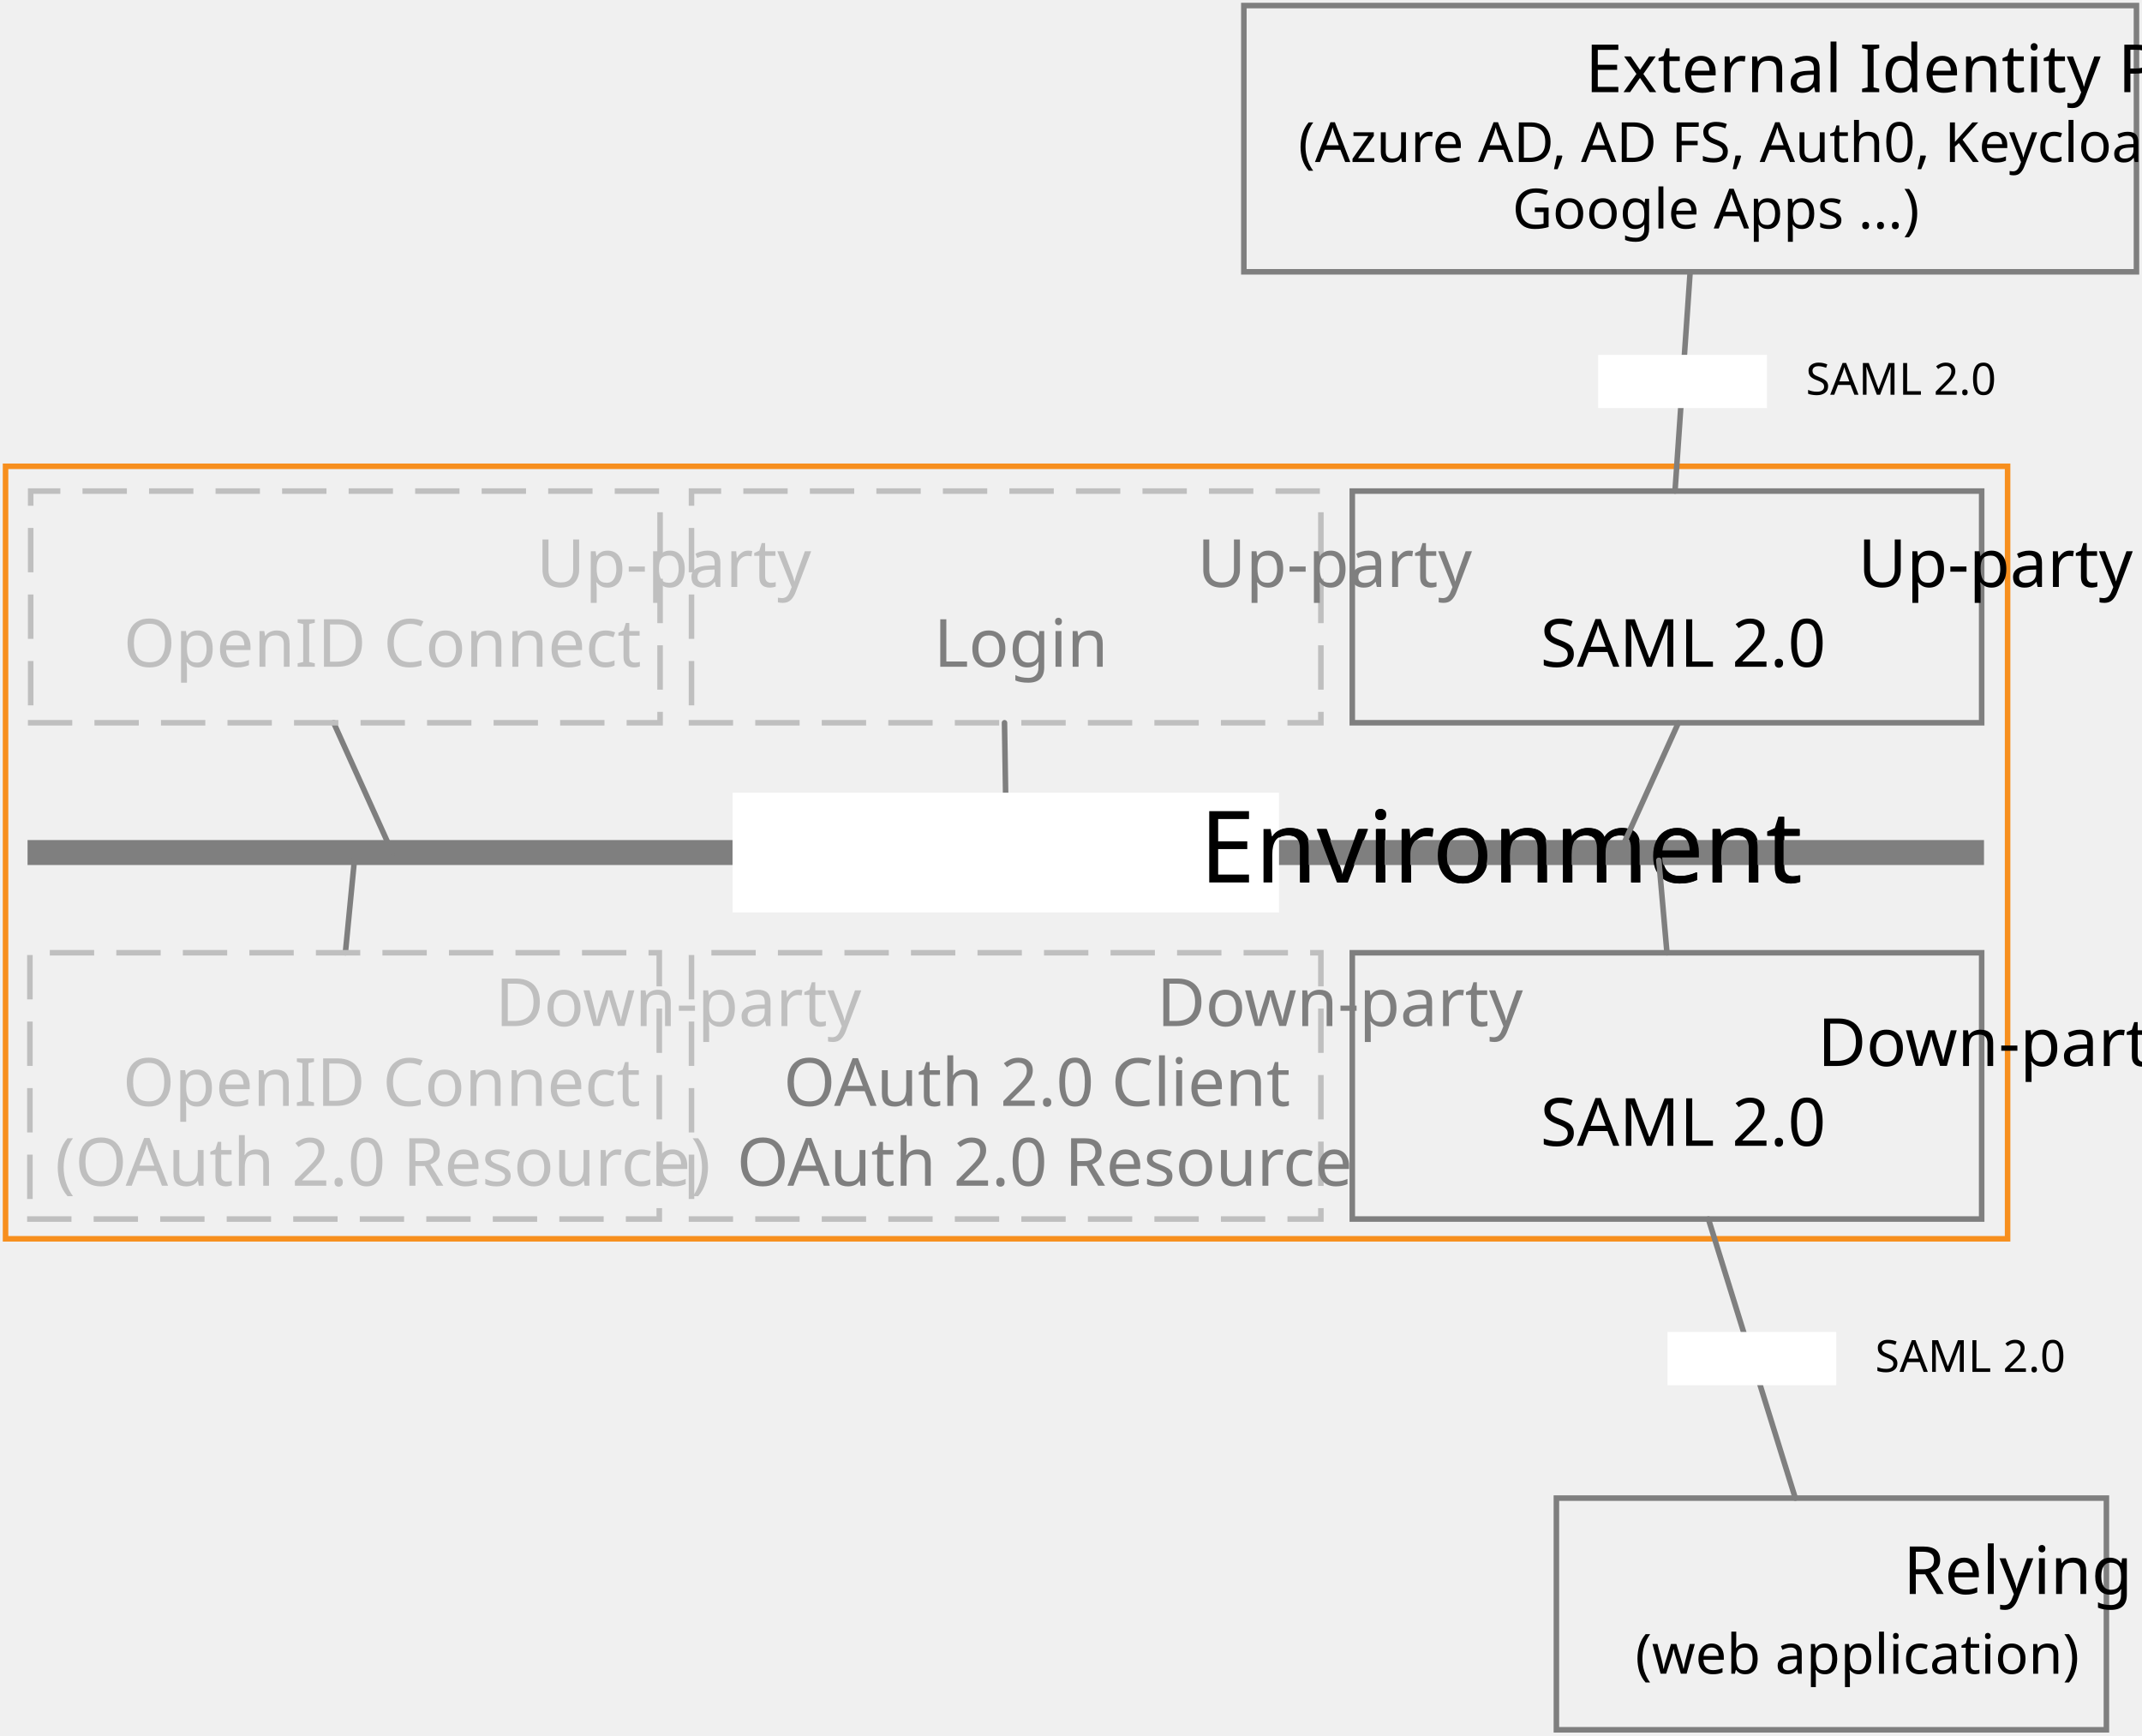
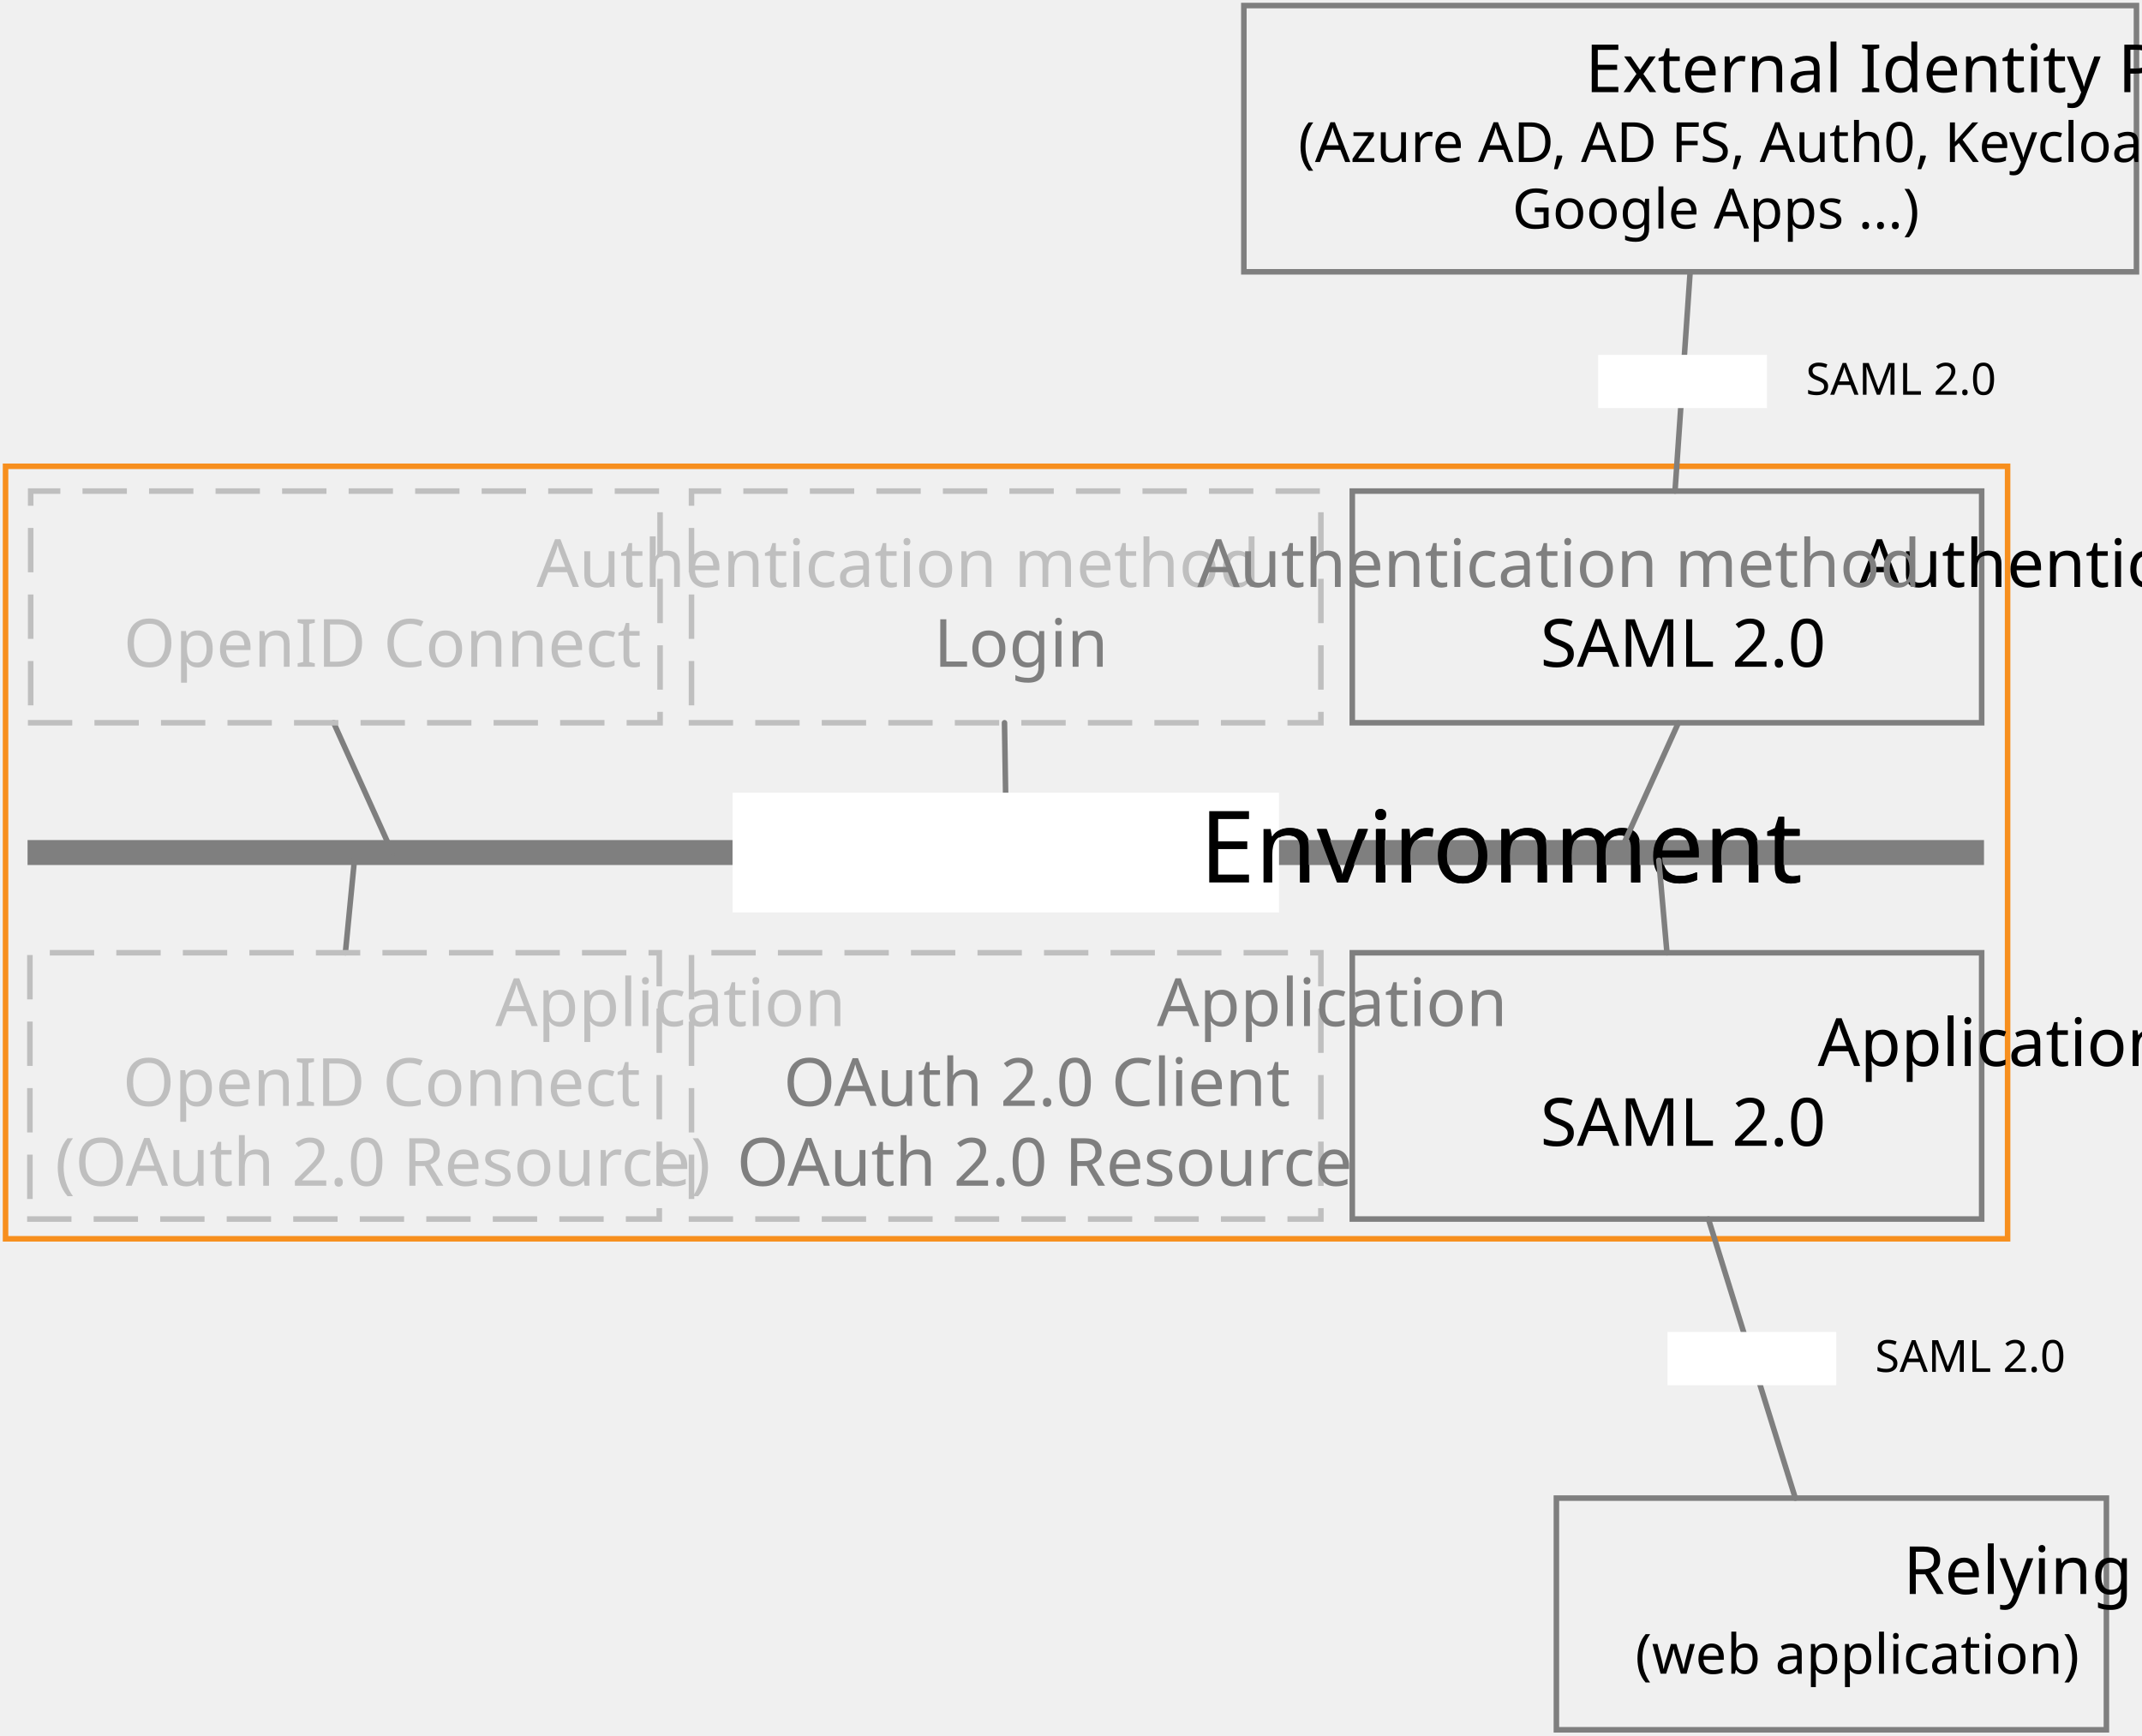
<svg xmlns="http://www.w3.org/2000/svg" xmlns:ns1="http://schemas.microsoft.com/visio/2003/SVGExtensions/" width="5.366in" height="4.347in" viewBox="0 0 386.378 312.999" xml:space="preserve" color-interpolation-filters="sRGB" class="st15">
  <ns1:documentProperties ns1:langID="1033" ns1:metric="true" ns1:viewMarkup="false" />
  <style type="text/css">
	
		.st1 {fill:none;stroke:#f78f1e;stroke-width:1}
		.st2 {fill:#000000;font-family:Calibri;font-size:1.5em}
		.st3 {fill:none;stroke:#7f7f7f;stroke-width:1}
		.st4 {fill:#000000;font-family:Calibri;font-size:1em}
		.st5 {font-size:1em}
		.st6 {font-size:0.833em}
		.st7 {stroke:#7f7f7f;stroke-linecap:round;stroke-linejoin:round;stroke-width:1}
		.st8 {fill:#ffffff;stroke:none;stroke-linecap:butt;stroke-width:7.2}
		.st9 {fill:#000000;font-family:Calibri;font-size:0.667em}
		.st10 {fill:#4672c4;stroke:#7f7f7f;stroke-width:0.25}
		.st11 {stroke:#7f7f7f;stroke-linecap:butt;stroke-width:4.5}
		.st12 {fill:none;stroke:#bfbfbf;stroke-dasharray:7,5;stroke-width:1}
		.st13 {fill:#bfbfbf;font-family:Calibri;font-size:1em}
		.st14 {fill:#7f7f7f;font-family:Calibri;font-size:1em}
		.st15 {fill:none;fill-rule:evenodd;font-size:12px;overflow:visible;stroke-linecap:square;stroke-miterlimit:3}
	
	</style>
  <g ns1:mID="0" ns1:index="1" ns1:groupContext="foregroundPage">
    <ns1:pageProperties ns1:drawingScale="0.0393701" ns1:pageScale="0.0393701" ns1:drawingUnits="24" ns1:shadowOffsetX="8.50394" ns1:shadowOffsetY="-8.50394" />
    <ns1:layer ns1:name="Connector" ns1:index="0" />
    <g id="shape1-1" ns1:mID="1" ns1:groupContext="shape" transform="translate(1,-89.5608)">
      <ns1:userDefs>
        <ns1:ud ns1:nameU="visVersion" ns1:val="VT0(15):26" />
      </ns1:userDefs>
      <ns1:textBlock ns1:margins="rect(4,4,4,4)" ns1:tabSpace="42.5197" />
      <ns1:textRect cx="180.567" cy="243.331" width="361.14" height="139.336" />
      <rect x="0" y="173.663" width="361.134" height="139.336" class="st1" />
      <text x="131.28" y="248.73" class="st2" ns1:langID="1033">
        <ns1:paragraph ns1:horizAlign="1" />
        <ns1:tabList />Environment</text>
    </g>
    <g id="shape15-4" ns1:mID="15" ns1:groupContext="shape" transform="translate(243.929,-182.639)">
      <ns1:userDefs>
        <ns1:ud ns1:nameU="visVersion" ns1:val="VT0(15):26" />
      </ns1:userDefs>
      <ns1:textBlock ns1:margins="rect(4,4,4,4)" ns1:tabSpace="42.5197" />
      <ns1:textRect cx="56.764" cy="292.104" width="113.53" height="41.789" />
      <rect x="0" y="271.21" width="113.528" height="41.789" class="st3" />
      <text x="35.08" y="288.5" class="st4" ns1:langID="1033">
        <ns1:paragraph ns1:horizAlign="1" />
-         <ns1:tabList />Up-party <ns1:newlineChar />
+         <ns1:tabList />Authentication method <ns1:newlineChar />
        <tspan x="33.93" dy="1.2em" class="st5">SAML 2.0</tspan>
      </text>
    </g>
    <g id="shape16-8" ns1:mID="16" ns1:groupContext="shape" transform="translate(243.929,-93.126)">
      <ns1:userDefs>
        <ns1:ud ns1:nameU="visVersion" ns1:val="VT0(15):26" />
      </ns1:userDefs>
      <ns1:textBlock ns1:margins="rect(4,4,4,4)" ns1:tabSpace="42.5197" />
      <ns1:textRect cx="56.764" cy="288.986" width="113.53" height="48.025" />
      <rect x="0" y="264.973" width="113.528" height="48.025" class="st3" />
      <text x="27.79" y="285.39" class="st4" ns1:langID="1033">
        <ns1:paragraph ns1:horizAlign="1" />
-         <ns1:tabList />Down-party <ns1:newlineChar />
+         <ns1:tabList />Application <ns1:newlineChar />
        <tspan x="33.93" dy="1.2em" class="st5">SAML 2.0</tspan>
      </text>
    </g>
    <g id="shape17-12" ns1:mID="17" ns1:groupContext="shape" transform="translate(280.744,-1)">
      <ns1:userDefs>
        <ns1:ud ns1:nameU="visVersion" ns1:val="VT0(15):26" />
      </ns1:userDefs>
      <ns1:textBlock ns1:margins="rect(4,4,4,4)" ns1:tabSpace="42.5197" />
      <ns1:textRect cx="49.606" cy="292.104" width="99.22" height="41.789" />
      <rect x="0" y="271.21" width="99.213" height="41.789" class="st3" />
      <text x="6.42" y="288.5" class="st4" ns1:langID="1033">
        <ns1:paragraph ns1:horizAlign="1" />
        <ns1:tabList />Relying Party (RP)<ns1:newlineChar />
        <tspan x="14.22" dy="1.44em" class="st6">(web application)</tspan>
      </text>
    </g>
    <g id="shape18-16" ns1:mID="18" ns1:groupContext="shape" ns1:layerMember="0" transform="translate(308.17,-93.126)">
      <ns1:textBlock ns1:margins="rect(4,4,4,4)" ns1:tabSpace="42.5197" />
      <ns1:textRect cx="7.837" cy="338.167" width="40.26" height="17.604" />
      <path d="M0 313 L15.67 363.34" class="st7" />
      <rect ns1:rectContext="textBkgnd" x="-7.386" y="333.367" width="30.445" height="9.6" class="st8" />
      <text x="-7.39" y="340.57" class="st9" ns1:langID="1033">
        <ns1:paragraph ns1:horizAlign="1" />
        <ns1:tabList />SAML 2.0</text>
    </g>
    <g id="shape19-21" ns1:mID="19" ns1:groupContext="shape" transform="translate(224.37,-263.973)">
      <ns1:userDefs>
        <ns1:ud ns1:nameU="visVersion" ns1:val="VT0(15):26" />
      </ns1:userDefs>
      <ns1:textBlock ns1:margins="rect(4,4,4,4)" ns1:tabSpace="42.5197" />
      <ns1:textRect cx="80.504" cy="288.986" width="161.01" height="48.025" />
      <rect x="0" y="264.973" width="161.008" height="48.025" class="st3" />
      <text x="5.43" y="280.59" class="st4" ns1:langID="1033">
        <ns1:paragraph ns1:horizAlign="1" />
        <ns1:tabList />External Identity Provider (IdP)<ns1:newlineChar />
        <tspan x="9.82" dy="1.26em" class="st6">(Azure AD, AD FS, Auth0, Keycloak, </tspan>
        <tspan x="48.42" dy="1.2em" class="st6">Google Apps ...)</tspan>
      </text>
    </g>
    <g id="shape20-26" ns1:mID="20" ns1:groupContext="shape" ns1:layerMember="0" transform="translate(310.593,-263.973)">
      <ns1:textBlock ns1:margins="rect(4,4,4,4)" ns1:tabSpace="42.5197" />
      <ns1:textRect cx="-7.087" cy="332.771" width="40.26" height="17.604" />
      <path d="M-5.72 313 L-8.45 352.54" class="st7" />
      <rect ns1:rectContext="textBkgnd" x="-22.309" y="327.972" width="30.445" height="9.6" class="st8" />
      <text x="-22.31" y="335.17" class="st9" ns1:langID="1033">
        <ns1:paragraph ns1:horizAlign="1" />
        <ns1:tabList />SAML 2.0</text>
    </g>
    <g id="shape21-31" ns1:mID="21" ns1:groupContext="shape" transform="translate(313.165,-157.825) scale(-1,1)">
      <ns1:userDefs>
        <ns1:ud ns1:nameU="visVersion" ns1:val="VT0(15):26" />
      </ns1:userDefs>
      <rect x="0" y="310.447" width="42.094" height="2.551" class="st10" />
    </g>
    <g id="shape22-33" ns1:mID="22" ns1:groupContext="shape" ns1:layerMember="0" transform="translate(174.293,-182.639)">
      <path d="M6.9 313 L7.27 336.41" class="st7" />
    </g>
    <g id="shape23-36" ns1:mID="23" ns1:groupContext="shape" transform="translate(49.7559,-157.876)">
      <ns1:userDefs>
        <ns1:ud ns1:nameU="visVersion" ns1:val="VT0(15):26" />
      </ns1:userDefs>
      <rect x="0" y="310.447" width="42.094" height="2.551" class="st10" />
    </g>
    <g id="shape24-38" ns1:mID="24" ns1:groupContext="shape" ns1:layerMember="0" transform="translate(4.96851,-152.142)">
      <ns1:textBlock ns1:margins="rect(4,4,4,4)" ns1:tabSpace="42.5197" />
      <ns1:textRect cx="176.457" cy="305.912" width="108.4" height="29.604" />
      <path d="M0 305.91 L352.91 305.91" class="st11" />
      <rect ns1:rectContext="textBkgnd" x="127.168" y="295.112" width="98.578" height="21.6" class="st8" />
      <text x="127.17" y="311.31" class="st2" ns1:langID="1033">
        <ns1:paragraph ns1:horizAlign="1" />
        <ns1:tabList />Environment</text>
    </g>
    <g id="shape25-43" ns1:mID="25" ns1:groupContext="shape" ns1:layerMember="0" transform="translate(70.2008,-157.876)">
      <path d="M-6.27 313 L-7.9 329.72" class="st7" />
    </g>
    <g id="shape26-46" ns1:mID="26" ns1:groupContext="shape" ns1:layerMember="0" transform="translate(58.4087,-182.639)">
      <path d="M1.78 313 L12.39 336.49" class="st7" />
    </g>
    <g id="shape27-49" ns1:mID="27" ns1:groupContext="shape" ns1:layerMember="0" transform="translate(292.87,-157.825)">
      <path d="M6.35 313 L7.82 329.67" class="st7" />
    </g>
    <g id="shape28-52" ns1:mID="28" ns1:groupContext="shape" ns1:layerMember="0" transform="translate(304.513,-182.588)">
      <path d="M-1.78 313 L-12.39 336.49" class="st7" />
    </g>
    <g id="shape2-55" ns1:mID="2" ns1:groupContext="shape" transform="translate(5.53535,-182.639)">
      <ns1:userDefs>
        <ns1:ud ns1:nameU="visVersion" ns1:val="VT0(15):26" />
      </ns1:userDefs>
      <ns1:textBlock ns1:margins="rect(4,4,4,4)" ns1:tabSpace="42.5197" />
      <ns1:textRect cx="56.764" cy="292.104" width="113.53" height="41.789" />
      <path d="M0 313 L113.53 313 L113.53 271.21 L0 271.21 L0 313 Z" class="st12" />
      <text x="35.08" y="288.5" class="st13" ns1:langID="1033">
        <ns1:paragraph ns1:horizAlign="1" />
-         <ns1:tabList />Up-party <ns1:newlineChar />
+         <ns1:tabList />Authentication method <ns1:newlineChar />
        <tspan x="16.74" dy="1.2em" class="st5">OpenID Connect</tspan>
      </text>
    </g>
    <g id="shape3-59" ns1:mID="3" ns1:groupContext="shape" transform="translate(5.39367,-93.126)">
      <ns1:userDefs>
        <ns1:ud ns1:nameU="visVersion" ns1:val="VT0(15):26" />
      </ns1:userDefs>
      <ns1:textBlock ns1:margins="rect(4,4,4,4)" ns1:tabSpace="42.5197" />
      <ns1:textRect cx="56.764" cy="288.986" width="113.53" height="48.025" />
      <path d="M0 313 L113.53 313 L113.53 264.97 L0 264.97 L0 313 Z" class="st12" />
      <text x="27.79" y="278.19" class="st13" ns1:langID="1033">
        <ns1:paragraph ns1:horizAlign="1" />
-         <ns1:tabList />Down-party <ns1:newlineChar />
+         <ns1:tabList />Application <ns1:newlineChar />
        <tspan x="16.74" dy="1.2em" class="st5">OpenID Connect<ns1:newlineChar />
        </tspan>
        <tspan x="4.54" dy="1.2em" class="st5">(OAuth 2.0 Resource)</tspan>
      </text>
    </g>
    <g id="shape4-64" ns1:mID="4" ns1:groupContext="shape" transform="translate(124.732,-93.126)">
      <ns1:userDefs>
        <ns1:ud ns1:nameU="visVersion" ns1:val="VT0(15):26" />
      </ns1:userDefs>
      <ns1:textBlock ns1:margins="rect(4,4,4,4)" ns1:tabSpace="42.5197" />
      <ns1:textRect cx="56.764" cy="288.986" width="113.53" height="48.025" />
      <path d="M0 313 L113.53 313 L113.53 264.97 L0 264.97 L0 313 Z" class="st12" />
      <text x="27.79" y="278.19" class="st14" ns1:langID="1033">
        <ns1:paragraph ns1:horizAlign="1" />
-         <ns1:tabList />Down-party <ns1:newlineChar />
+         <ns1:tabList />Application <ns1:newlineChar />
        <tspan x="16.59" dy="1.2em" class="st5">OAuth 2.0 Client<ns1:newlineChar />
        </tspan>
        <tspan x="8.17" dy="1.2em" class="st5">OAuth 2.0 Resource</tspan>
      </text>
    </g>
    <g id="shape11-69" ns1:mID="11" ns1:groupContext="shape" transform="translate(124.732,-182.639)">
      <ns1:userDefs>
        <ns1:ud ns1:nameU="visVersion" ns1:val="VT0(15):26" />
      </ns1:userDefs>
      <ns1:textBlock ns1:margins="rect(4,4,4,4)" ns1:tabSpace="42.5197" />
      <ns1:textRect cx="56.764" cy="292.104" width="113.53" height="41.789" />
      <path d="M0 313 L113.53 313 L113.53 271.21 L0 271.21 L0 313 Z" class="st12" />
      <text x="35.08" y="288.5" class="st14" ns1:langID="1033">
        <ns1:paragraph ns1:horizAlign="1" />
-         <ns1:tabList />Up-party <ns1:newlineChar />
+         <ns1:tabList />Authentication method <ns1:newlineChar />
        <tspan x="43.72" dy="1.2em" class="st5">Login</tspan>
      </text>
    </g>
  </g>
</svg>
